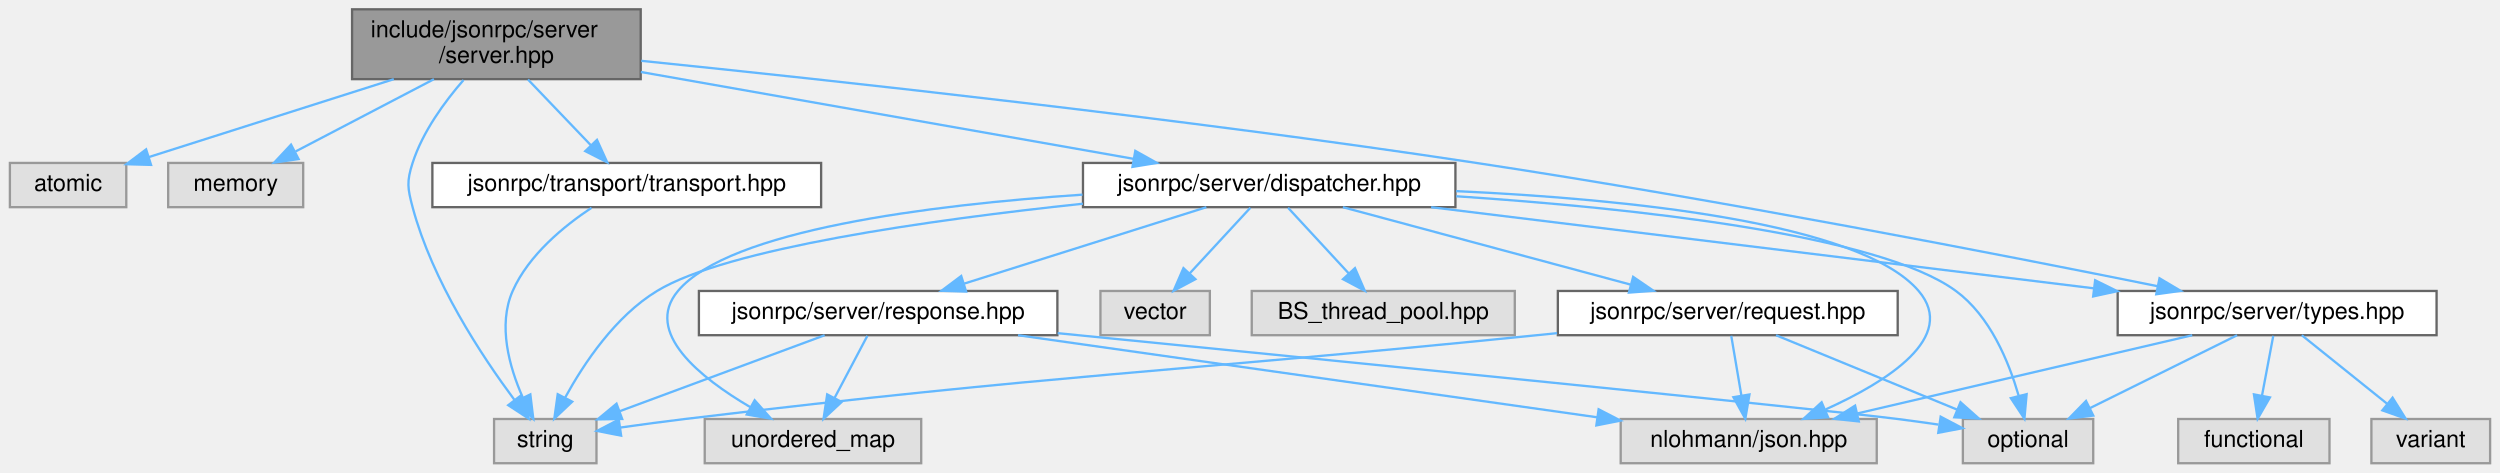
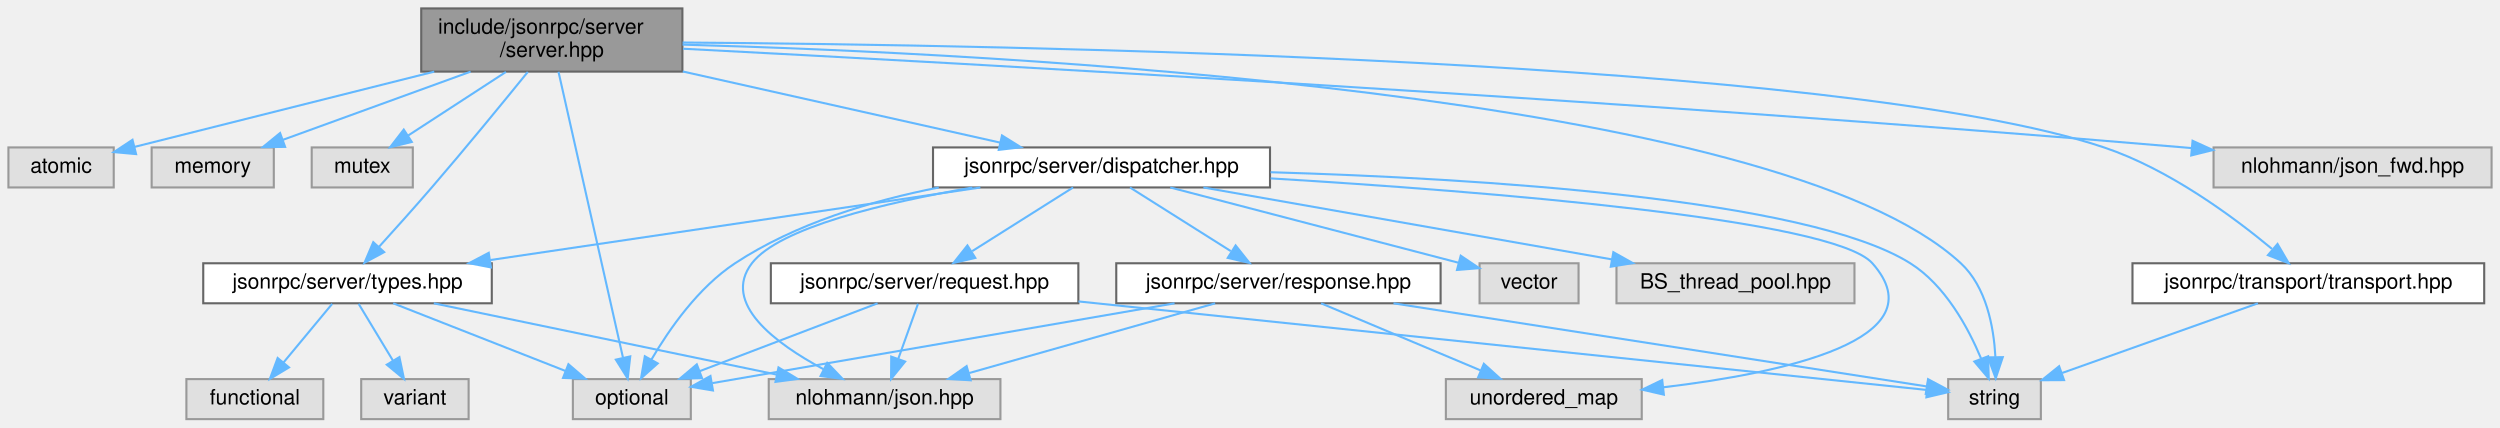
- <svg xmlns="http://www.w3.org/2000/svg" xmlns:xlink="http://www.w3.org/1999/xlink" width="1074pt" height="203pt" viewBox="0.00 0.00 1073.50 203.00">
+ <svg xmlns="http://www.w3.org/2000/svg" xmlns:xlink="http://www.w3.org/1999/xlink" width="1187pt" height="203pt" viewBox="0.00 0.00 1187.00 203.00">
  <g id="graph0" class="graph" transform="scale(1 1) rotate(0) translate(4 199)">
    <g id="Node000001" class="node">
      <g id="a_Node000001">
        <a xlink:title=" ">
-           <polygon fill="#999999" stroke="#666666" points="271,-195 147,-195 147,-165 271,-165 271,-195" />
-           <text text-anchor="start" x="155" y="-183" font-family="Helvetica,sans-Serif" font-size="10.00">include/jsonrpc/server</text>
-           <text text-anchor="middle" x="209" y="-172" font-family="Helvetica,sans-Serif" font-size="10.00">/server.hpp</text>
+           <polygon fill="#999999" stroke="#666666" points="320,-195 196,-195 196,-165 320,-165 320,-195" />
+           <text text-anchor="start" x="204" y="-183" font-family="Helvetica,sans-Serif" font-size="10.00">include/jsonrpc/server</text>
+           <text text-anchor="middle" x="258" y="-172" font-family="Helvetica,sans-Serif" font-size="10.00">/server.hpp</text>
        </a>
      </g>
    </g>
    <g id="Node000002" class="node">
      <g id="a_Node000002">
        <a xlink:title=" ">
          <polygon fill="#e0e0e0" stroke="#999999" points="50,-129 0,-129 0,-110 50,-110 50,-129" />
          <text text-anchor="middle" x="25" y="-117" font-family="Helvetica,sans-Serif" font-size="10.00">atomic</text>
        </a>
      </g>
    </g>
    <g id="edge1_Node000001_Node000002" class="edge">
      <g id="a_edge1_Node000001_Node000002">
        <a xlink:title=" ">
-           <path fill="none" stroke="#63b8ff" d="M164.93,-164.99C132.64,-154.72 89.43,-140.98 59.61,-131.5" />
-           <polygon fill="#63b8ff" stroke="#63b8ff" points="60.64,-128.16 50.05,-128.46 58.52,-134.83 60.64,-128.16" />
+           <path fill="none" stroke="#63b8ff" d="M202.19,-164.99C158.01,-153.9 97.68,-138.75 60.04,-129.3" />
+           <polygon fill="#63b8ff" stroke="#63b8ff" points="60.62,-125.83 50.06,-126.79 58.91,-132.62 60.62,-125.83" />
        </a>
      </g>
    </g>
    <g id="Node000003" class="node">
      <g id="a_Node000003">
        <a xlink:title=" ">
          <polygon fill="#e0e0e0" stroke="#999999" points="126,-129 68,-129 68,-110 126,-110 126,-129" />
          <text text-anchor="middle" x="97" y="-117" font-family="Helvetica,sans-Serif" font-size="10.00">memory</text>
        </a>
      </g>
    </g>
    <g id="edge2_Node000001_Node000003" class="edge">
      <g id="a_edge2_Node000001_Node000003">
        <a xlink:title=" ">
-           <path fill="none" stroke="#63b8ff" d="M182.17,-164.99C164.15,-155.58 140.54,-143.24 122.75,-133.95" />
-           <polygon fill="#63b8ff" stroke="#63b8ff" points="124.02,-130.67 113.54,-129.14 120.78,-136.87 124.02,-130.67" />
+           <path fill="none" stroke="#63b8ff" d="M219.44,-164.99C192.21,-155.1 156.12,-141.98 130.18,-132.56" />
+           <polygon fill="#63b8ff" stroke="#63b8ff" points="131.37,-129.26 120.78,-129.14 128.98,-135.84 131.37,-129.26" />
        </a>
      </g>
    </g>
    <g id="Node000004" class="node">
      <g id="a_Node000004">
        <a xlink:title=" ">
-           <polygon fill="#e0e0e0" stroke="#999999" points="252,-19 208,-19 208,0 252,0 252,-19" />
-           <text text-anchor="middle" x="230" y="-7" font-family="Helvetica,sans-Serif" font-size="10.00">string</text>
+           <polygon fill="#e0e0e0" stroke="#999999" points="192,-129 144,-129 144,-110 192,-110 192,-129" />
+           <text text-anchor="middle" x="168" y="-117" font-family="Helvetica,sans-Serif" font-size="10.00">mutex</text>
        </a>
      </g>
    </g>
    <g id="edge3_Node000001_Node000004" class="edge">
      <g id="a_edge3_Node000001_Node000004">
        <a xlink:title=" ">
-           <path fill="none" stroke="#63b8ff" d="M194.89,-164.63C186.77,-155.31 177.33,-142.44 173,-129 170.41,-120.96 170.83,-118.16 173,-110 181.45,-78.26 202.69,-46.1 216.72,-27.25" />
-           <polygon fill="#63b8ff" stroke="#63b8ff" points="219.64,-29.19 222.94,-19.12 214.08,-24.93 219.64,-29.19" />
+           <path fill="none" stroke="#63b8ff" d="M236.21,-164.84C222.13,-155.68 203.87,-143.82 189.79,-134.66" />
+           <polygon fill="#63b8ff" stroke="#63b8ff" points="191.51,-131.61 181.22,-129.09 187.7,-137.48 191.51,-131.61" />
        </a>
      </g>
    </g>
    <g id="Node000005" class="node">
      <g id="a_Node000005">
-         <a xlink:href="dispatcher_8hpp.html" target="_top" xlink:title=" ">
-           <polygon fill="white" stroke="#666666" points="621,-129 461,-129 461,-110 621,-110 621,-129" />
-           <text text-anchor="middle" x="541" y="-117" font-family="Helvetica,sans-Serif" font-size="10.00">jsonrpc/server/dispatcher.hpp</text>
+         <a xlink:title=" ">
+           <polygon fill="#e0e0e0" stroke="#999999" points="324,-19 268,-19 268,0 324,0 324,-19" />
+           <text text-anchor="middle" x="296" y="-7" font-family="Helvetica,sans-Serif" font-size="10.00">optional</text>
        </a>
      </g>
    </g>
    <g id="edge4_Node000001_Node000005" class="edge">
      <g id="a_edge4_Node000001_Node000005">
        <a xlink:title=" ">
-           <path fill="none" stroke="#63b8ff" d="M271.06,-168.07C331.73,-157.37 423.41,-141.22 482.75,-130.76" />
-           <polygon fill="#63b8ff" stroke="#63b8ff" points="483.47,-134.19 492.71,-129.01 482.26,-127.3 483.47,-134.19" />
+           <path fill="none" stroke="#63b8ff" d="M261.17,-164.92C268,-134.65 284.08,-63.35 291.77,-29.27" />
+           <polygon fill="#63b8ff" stroke="#63b8ff" points="295.24,-29.78 294.03,-19.25 288.41,-28.24 295.24,-29.78" />
+         </a>
+       </g>
+     </g>
+     <g id="Node000006" class="node">
+       <g id="a_Node000006">
+         <a xlink:title=" ">
+           <polygon fill="#e0e0e0" stroke="#999999" points="965,-19 921,-19 921,0 965,0 965,-19" />
+           <text text-anchor="middle" x="943" y="-7" font-family="Helvetica,sans-Serif" font-size="10.00">string</text>
+         </a>
+       </g>
+     </g>
+     <g id="edge5_Node000001_Node000006" class="edge">
+       <g id="a_edge5_Node000001_Node000006">
+         <a xlink:title=" ">
+           <path fill="none" stroke="#63b8ff" d="M320.07,-177.81C468.73,-173.68 839.31,-155.26 927,-74 939.11,-62.78 942.63,-43.86 943.41,-29.59" />
+           <polygon fill="#63b8ff" stroke="#63b8ff" points="946.91,-29.42 943.56,-19.37 939.91,-29.32 946.91,-29.42" />
+         </a>
+       </g>
+     </g>
+     <g id="Node000007" class="node">
+       <g id="a_Node000007">
+         <a xlink:title=" ">
+           <polygon fill="#e0e0e0" stroke="#999999" points="1179,-129 1047,-129 1047,-110 1179,-110 1179,-129" />
+           <text text-anchor="middle" x="1113" y="-117" font-family="Helvetica,sans-Serif" font-size="10.00">nlohmann/json_fwd.hpp</text>
+         </a>
+       </g>
+     </g>
+     <g id="edge6_Node000001_Node000007" class="edge">
+       <g id="a_edge6_Node000001_Node000007">
+         <a xlink:title=" ">
+           <path fill="none" stroke="#63b8ff" d="M320.35,-175.86C452.07,-169.02 768.35,-151.59 1033,-129 1034.11,-128.9 1035.24,-128.81 1036.36,-128.71" />
+           <polygon fill="#63b8ff" stroke="#63b8ff" points="1037.03,-132.16 1046.67,-127.76 1036.39,-125.19 1037.03,-132.16" />
+         </a>
+       </g>
+     </g>
+     <g id="Node000008" class="node">
+       <g id="a_Node000008">
+         <a xlink:href="dispatcher_8hpp.html" target="_top" xlink:title=" ">
+           <polygon fill="white" stroke="#666666" points="599,-129 439,-129 439,-110 599,-110 599,-129" />
+           <text text-anchor="middle" x="519" y="-117" font-family="Helvetica,sans-Serif" font-size="10.00">jsonrpc/server/dispatcher.hpp</text>
+         </a>
+       </g>
+     </g>
+     <g id="edge7_Node000001_Node000008" class="edge">
+       <g id="a_edge7_Node000001_Node000008">
+         <a xlink:title=" ">
+           <path fill="none" stroke="#63b8ff" d="M320.18,-165.06C366.39,-154.71 428.5,-140.78 470.93,-131.27" />
+           <polygon fill="#63b8ff" stroke="#63b8ff" points="471.75,-134.68 480.74,-129.08 470.22,-127.85 471.75,-134.68" />
+         </a>
+       </g>
+     </g>
+     <g id="Node000015" class="node">
+       <g id="a_Node000015">
+         <a xlink:href="types_8hpp.html" target="_top" xlink:title=" ">
+           <polygon fill="white" stroke="#666666" points="229.5,-74 92.5,-74 92.5,-55 229.5,-55 229.5,-74" />
+           <text text-anchor="middle" x="161" y="-62" font-family="Helvetica,sans-Serif" font-size="10.00">jsonrpc/server/types.hpp</text>
+         </a>
+       </g>
+     </g>
+     <g id="edge28_Node000001_Node000015" class="edge">
+       <g id="a_edge28_Node000001_Node000015">
+         <a xlink:title=" ">
+           <path fill="none" stroke="#63b8ff" d="M246.6,-164.85C235.21,-150.8 217.13,-128.71 201,-110 192.86,-100.56 183.56,-90.19 175.98,-81.84" />
+           <polygon fill="#63b8ff" stroke="#63b8ff" points="178.4,-79.3 169.08,-74.27 173.23,-84.02 178.4,-79.3" />
+         </a>
+       </g>
+     </g>
+     <g id="Node000018" class="node">
+       <g id="a_Node000018">
+         <a xlink:href="transport_8hpp.html" target="_top" xlink:title=" ">
+           <polygon fill="white" stroke="#666666" points="1175.5,-74 1008.5,-74 1008.5,-55 1175.5,-55 1175.5,-74" />
+           <text text-anchor="middle" x="1092" y="-62" font-family="Helvetica,sans-Serif" font-size="10.00">jsonrpc/transport/transport.hpp</text>
+         </a>
+       </g>
+     </g>
+     <g id="edge29_Node000001_Node000018" class="edge">
+       <g id="a_edge29_Node000001_Node000018">
+         <a xlink:title=" ">
+           <path fill="none" stroke="#63b8ff" d="M320.1,-178.81C474.2,-177.7 870.6,-170.73 995,-129 1025.83,-118.66 1056.38,-96.08 1074.73,-80.83" />
+           <polygon fill="#63b8ff" stroke="#63b8ff" points="1077.37,-83.17 1082.7,-74.01 1072.82,-77.85 1077.37,-83.17" />
+         </a>
+       </g>
+     </g>
+     <g id="edge8_Node000008_Node000005" class="edge">
+       <g id="a_edge8_Node000008_Node000005">
+         <a xlink:title=" ">
+           <path fill="none" stroke="#63b8ff" d="M441.73,-109.98C409.81,-103.72 373.65,-92.85 345,-74 327.61,-62.56 313.82,-42.82 305.36,-28.38" />
+           <polygon fill="#63b8ff" stroke="#63b8ff" points="308.28,-26.45 300.37,-19.4 302.16,-29.84 308.28,-26.45" />
+         </a>
+       </g>
+     </g>
+     <g id="edge9_Node000008_Node000006" class="edge">
+       <g id="a_edge9_Node000008_Node000006">
+         <a xlink:title=" ">
+           <path fill="none" stroke="#63b8ff" d="M599.28,-117.23C696.69,-114.33 854.02,-104.85 903,-74 919.5,-63.61 930.38,-43.66 936.57,-28.89" />
+           <polygon fill="#63b8ff" stroke="#63b8ff" points="939.95,-29.84 940.26,-19.25 933.42,-27.34 939.95,-29.84" />
+         </a>
+       </g>
+     </g>
+     <g id="Node000009" class="node">
+       <g id="a_Node000009">
+         <a xlink:title=" ">
+           <polygon fill="#e0e0e0" stroke="#999999" points="775.5,-19 682.5,-19 682.5,0 775.5,0 775.5,-19" />
+           <text text-anchor="middle" x="729" y="-7" font-family="Helvetica,sans-Serif" font-size="10.00">unordered_map</text>
+         </a>
+       </g>
+     </g>
+     <g id="edge10_Node000008_Node000009" class="edge">
+       <g id="a_edge10_Node000008_Node000009">
+         <a xlink:title=" ">
+           <path fill="none" stroke="#63b8ff" d="M599.29,-114.3C701.28,-108.14 866.38,-95.02 885,-74 917.1,-37.76 842.43,-21.84 785.67,-15.11" />
+           <polygon fill="#63b8ff" stroke="#63b8ff" points="786,-11.62 775.67,-13.99 785.22,-18.58 786,-11.62" />
+         </a>
+       </g>
+     </g>
+     <g id="Node000010" class="node">
+       <g id="a_Node000010">
+         <a xlink:title=" ">
+           <polygon fill="#e0e0e0" stroke="#999999" points="745.5,-74 698.5,-74 698.5,-55 745.5,-55 745.5,-74" />
+           <text text-anchor="middle" x="722" y="-62" font-family="Helvetica,sans-Serif" font-size="10.00">vector</text>
+         </a>
+       </g>
+     </g>
+     <g id="edge11_Node000008_Node000010" class="edge">
+       <g id="a_edge11_Node000008_Node000010">
+         <a xlink:title=" ">
+           <path fill="none" stroke="#63b8ff" d="M551.62,-109.98C589.11,-100.2 650.35,-84.21 688.3,-74.3" />
+           <polygon fill="#63b8ff" stroke="#63b8ff" points="689.55,-77.59 698.34,-71.68 687.78,-70.82 689.55,-77.59" />
+         </a>
+       </g>
+     </g>
+     <g id="Node000011" class="node">
+       <g id="a_Node000011">
+         <a xlink:title=" ">
+           <polygon fill="#e0e0e0" stroke="#999999" points="876.5,-74 763.5,-74 763.5,-55 876.5,-55 876.5,-74" />
+           <text text-anchor="middle" x="820" y="-62" font-family="Helvetica,sans-Serif" font-size="10.00">BS_thread_pool.hpp</text>
+         </a>
+       </g>
+     </g>
+     <g id="edge12_Node000008_Node000011" class="edge">
+       <g id="a_edge12_Node000008_Node000011">
+         <a xlink:title=" ">
+           <path fill="none" stroke="#63b8ff" d="M567.36,-109.98C620.19,-100.68 704.82,-85.78 761.39,-75.82" />
+           <polygon fill="#63b8ff" stroke="#63b8ff" points="762.02,-79.26 771.26,-74.08 760.8,-72.37 762.02,-79.26" />
+         </a>
+       </g>
+     </g>
+     <g id="Node000012" class="node">
+       <g id="a_Node000012">
+         <a xlink:title=" ">
+           <polygon fill="#e0e0e0" stroke="#999999" points="471,-19 361,-19 361,0 471,0 471,-19" />
+           <text text-anchor="middle" x="416" y="-7" font-family="Helvetica,sans-Serif" font-size="10.00">nlohmann/json.hpp</text>
+         </a>
+       </g>
+     </g>
+     <g id="edge13_Node000008_Node000012" class="edge">
+       <g id="a_edge13_Node000008_Node000012">
+         <a xlink:title=" ">
+           <path fill="none" stroke="#63b8ff" d="M457.67,-109.96C415.91,-102.74 365.94,-90.87 353,-74 338.46,-55.05 364.13,-35.95 386.95,-23.72" />
+           <polygon fill="#63b8ff" stroke="#63b8ff" points="388.77,-26.72 396.1,-19.07 385.6,-20.48 388.77,-26.72" />
        </a>
      </g>
    </g>
    <g id="Node000013" class="node">
      <g id="a_Node000013">
-         <a xlink:href="types_8hpp.html" target="_top" xlink:title=" ">
-           <polygon fill="white" stroke="#666666" points="1042.5,-74 905.5,-74 905.5,-55 1042.5,-55 1042.5,-74" />
-           <text text-anchor="middle" x="974" y="-62" font-family="Helvetica,sans-Serif" font-size="10.00">jsonrpc/server/types.hpp</text>
-         </a>
-       </g>
-     </g>
-     <g id="edge25_Node000001_Node000013" class="edge">
-       <g id="a_edge25_Node000001_Node000013">
-         <a xlink:title=" ">
-           <path fill="none" stroke="#63b8ff" d="M271.23,-172.87C353.53,-164.48 503.01,-148.24 630,-129 734.38,-113.19 855.61,-89.57 922.69,-76.04" />
-           <polygon fill="#63b8ff" stroke="#63b8ff" points="923.47,-79.45 932.58,-74.04 922.08,-72.59 923.47,-79.45" />
+         <a xlink:href="server_2request_8hpp.html" target="_top" xlink:title=" ">
+           <polygon fill="white" stroke="#666666" points="508,-74 362,-74 362,-55 508,-55 508,-74" />
+           <text text-anchor="middle" x="435" y="-62" font-family="Helvetica,sans-Serif" font-size="10.00">jsonrpc/server/request.hpp</text>
+         </a>
+       </g>
+     </g>
+     <g id="edge14_Node000008_Node000013" class="edge">
+       <g id="a_edge14_Node000008_Node000013">
+         <a xlink:title=" ">
+           <path fill="none" stroke="#63b8ff" d="M505.5,-109.98C492.6,-101.84 472.9,-89.41 457.6,-79.76" />
+           <polygon fill="#63b8ff" stroke="#63b8ff" points="459.07,-76.55 448.74,-74.17 455.33,-82.47 459.07,-76.55" />
+         </a>
+       </g>
+     </g>
+     <g id="Node000014" class="node">
+       <g id="a_Node000014">
+         <a xlink:href="response_8hpp.html" target="_top" xlink:title=" ">
+           <polygon fill="white" stroke="#666666" points="680,-74 526,-74 526,-55 680,-55 680,-74" />
+           <text text-anchor="middle" x="603" y="-62" font-family="Helvetica,sans-Serif" font-size="10.00">jsonrpc/server/response.hpp</text>
+         </a>
+       </g>
+     </g>
+     <g id="edge18_Node000008_Node000014" class="edge">
+       <g id="a_edge18_Node000008_Node000014">
+         <a xlink:title=" ">
+           <path fill="none" stroke="#63b8ff" d="M532.5,-109.98C545.4,-101.84 565.1,-89.41 580.4,-79.76" />
+           <polygon fill="#63b8ff" stroke="#63b8ff" points="582.67,-82.47 589.26,-74.17 578.93,-76.55 582.67,-82.47" />
+         </a>
+       </g>
+     </g>
+     <g id="edge23_Node000008_Node000015" class="edge">
+       <g id="a_edge23_Node000008_Node000015">
+         <a xlink:title=" ">
+           <path fill="none" stroke="#63b8ff" d="M461.48,-109.98C398.03,-100.59 296.02,-85.49 228.75,-75.53" />
+           <polygon fill="#63b8ff" stroke="#63b8ff" points="229.08,-72.04 218.67,-74.04 228.05,-78.96 229.08,-72.04" />
+         </a>
+       </g>
+     </g>
+     <g id="edge15_Node000013_Node000005" class="edge">
+       <g id="a_edge15_Node000013_Node000005">
+         <a xlink:title=" ">
+           <path fill="none" stroke="#63b8ff" d="M412.67,-54.98C389.8,-46.27 354.04,-32.63 328.14,-22.75" />
+           <polygon fill="#63b8ff" stroke="#63b8ff" points="329.33,-19.46 318.74,-19.17 326.84,-26 329.33,-19.46" />
+         </a>
+       </g>
+     </g>
+     <g id="edge16_Node000013_Node000006" class="edge">
+       <g id="a_edge16_Node000013_Node000006">
+         <a xlink:title=" ">
+           <path fill="none" stroke="#63b8ff" d="M508.05,-55.88C620.38,-44.16 830.92,-22.19 910.99,-13.84" />
+           <polygon fill="#63b8ff" stroke="#63b8ff" points="911.38,-17.32 920.96,-12.8 910.65,-10.36 911.38,-17.32" />
+         </a>
+       </g>
+     </g>
+     <g id="edge17_Node000013_Node000012" class="edge">
+       <g id="a_edge17_Node000013_Node000012">
+         <a xlink:title=" ">
+           <path fill="none" stroke="#63b8ff" d="M431.86,-54.75C429.32,-47.65 425.64,-37.4 422.47,-28.56" />
+           <polygon fill="#63b8ff" stroke="#63b8ff" points="425.75,-27.32 419.08,-19.09 419.16,-29.68 425.75,-27.32" />
+         </a>
+       </g>
+     </g>
+     <g id="edge19_Node000014_Node000005" class="edge">
+       <g id="a_edge19_Node000014_Node000005">
+         <a xlink:title=" ">
+           <path fill="none" stroke="#63b8ff" d="M553.68,-54.98C492.53,-44.43 389.63,-26.66 334.17,-17.09" />
+           <polygon fill="#63b8ff" stroke="#63b8ff" points="334.51,-13.6 324.06,-15.34 333.32,-20.49 334.51,-13.6" />
+         </a>
+       </g>
+     </g>
+     <g id="edge20_Node000014_Node000006" class="edge">
+       <g id="a_edge20_Node000014_Node000006">
+         <a xlink:title=" ">
+           <path fill="none" stroke="#63b8ff" d="M657.63,-54.98C729.2,-43.83 852.42,-24.62 910.68,-15.54" />
+           <polygon fill="#63b8ff" stroke="#63b8ff" points="911.44,-18.96 920.78,-13.96 910.36,-12.05 911.44,-18.96" />
+         </a>
+       </g>
+     </g>
+     <g id="edge21_Node000014_Node000009" class="edge">
+       <g id="a_edge21_Node000014_Node000009">
+         <a xlink:title=" ">
+           <path fill="none" stroke="#63b8ff" d="M623.24,-54.98C643.7,-46.38 675.53,-32.99 698.93,-23.15" />
+           <polygon fill="#63b8ff" stroke="#63b8ff" points="700.53,-26.27 708.39,-19.17 697.81,-19.82 700.53,-26.27" />
+         </a>
+       </g>
+     </g>
+     <g id="edge22_Node000014_Node000012" class="edge">
+       <g id="a_edge22_Node000014_Node000012">
+         <a xlink:title=" ">
+           <path fill="none" stroke="#63b8ff" d="M572.96,-54.98C541.29,-46.01 491.23,-31.82 456.19,-21.89" />
+           <polygon fill="#63b8ff" stroke="#63b8ff" points="456.86,-18.44 446.28,-19.08 454.95,-25.18 456.86,-18.44" />
+         </a>
+       </g>
+     </g>
+     <g id="edge25_Node000015_Node000005" class="edge">
+       <g id="a_edge25_Node000015_Node000005">
+         <a xlink:title=" ">
+           <path fill="none" stroke="#63b8ff" d="M182.69,-54.98C204.8,-46.3 239.32,-32.75 264.45,-22.88" />
+           <polygon fill="#63b8ff" stroke="#63b8ff" points="265.89,-26.08 273.92,-19.17 263.33,-19.57 265.89,-26.08" />
+         </a>
+       </g>
+     </g>
+     <g id="edge27_Node000015_Node000012" class="edge">
+       <g id="a_edge27_Node000015_Node000012">
+         <a xlink:title=" ">
+           <path fill="none" stroke="#63b8ff" d="M201.97,-54.98C246.26,-45.78 316.94,-31.09 364.85,-21.13" />
+           <polygon fill="#63b8ff" stroke="#63b8ff" points="365.63,-24.54 374.71,-19.08 364.21,-17.69 365.63,-24.54" />
        </a>
      </g>
    </g>
    <g id="Node000016" class="node">
      <g id="a_Node000016">
-         <a xlink:href="transport_8hpp.html" target="_top" xlink:title=" ">
-           <polygon fill="white" stroke="#666666" points="348.5,-129 181.5,-129 181.5,-110 348.5,-110 348.5,-129" />
-           <text text-anchor="middle" x="265" y="-117" font-family="Helvetica,sans-Serif" font-size="10.00">jsonrpc/transport/transport.hpp</text>
-         </a>
-       </g>
-     </g>
-     <g id="edge26_Node000001_Node000016" class="edge">
-       <g id="a_edge26_Node000001_Node000016">
-         <a xlink:title=" ">
-           <path fill="none" stroke="#63b8ff" d="M222.56,-164.84C230.68,-156.35 241.05,-145.52 249.5,-136.69" />
-           <polygon fill="#63b8ff" stroke="#63b8ff" points="252.22,-138.91 256.61,-129.27 247.17,-134.07 252.22,-138.91" />
-         </a>
-       </g>
-     </g>
-     <g id="edge6_Node000005_Node000004" class="edge">
-       <g id="a_edge6_Node000005_Node000004">
-         <a xlink:title=" ">
-           <path fill="none" stroke="#63b8ff" d="M460.95,-111.48C395.16,-104.53 308.09,-92.26 278,-74 260.15,-63.16 246.64,-42.99 238.58,-28.28" />
-           <polygon fill="#63b8ff" stroke="#63b8ff" points="241.57,-26.44 233.88,-19.16 235.34,-29.65 241.57,-26.44" />
-         </a>
-       </g>
-     </g>
-     <g id="Node000006" class="node">
-       <g id="a_Node000006">
-         <a xlink:title=" ">
-           <polygon fill="#e0e0e0" stroke="#999999" points="895,-19 839,-19 839,0 895,0 895,-19" />
-           <text text-anchor="middle" x="867" y="-7" font-family="Helvetica,sans-Serif" font-size="10.00">optional</text>
-         </a>
-       </g>
-     </g>
-     <g id="edge5_Node000005_Node000006" class="edge">
-       <g id="a_edge5_Node000005_Node000006">
-         <a xlink:title=" ">
-           <path fill="none" stroke="#63b8ff" d="M621.31,-114.69C696.71,-109.67 802.75,-98.4 836,-74 850.66,-63.24 858.73,-43.65 862.94,-29.07" />
-           <polygon fill="#63b8ff" stroke="#63b8ff" points="866.39,-29.67 865.44,-19.12 859.61,-27.96 866.39,-29.67" />
-         </a>
-       </g>
-     </g>
-     <g id="Node000007" class="node">
-       <g id="a_Node000007">
-         <a xlink:title=" ">
-           <polygon fill="#e0e0e0" stroke="#999999" points="391.5,-19 298.5,-19 298.5,0 391.5,0 391.5,-19" />
-           <text text-anchor="middle" x="345" y="-7" font-family="Helvetica,sans-Serif" font-size="10.00">unordered_map</text>
-         </a>
-       </g>
-     </g>
-     <g id="edge7_Node000005_Node000007" class="edge">
-       <g id="a_edge7_Node000005_Node000007">
-         <a xlink:title=" ">
-           <path fill="none" stroke="#63b8ff" d="M460.78,-115.38C394.89,-110.93 308.96,-100.14 287,-74 272.13,-56.29 296.48,-36.77 318.04,-24.11" />
-           <polygon fill="#63b8ff" stroke="#63b8ff" points="319.95,-27.05 326.98,-19.13 316.54,-20.93 319.95,-27.05" />
-         </a>
-       </g>
-     </g>
-     <g id="Node000008" class="node">
-       <g id="a_Node000008">
-         <a xlink:title=" ">
-           <polygon fill="#e0e0e0" stroke="#999999" points="515.5,-74 468.5,-74 468.5,-55 515.5,-55 515.5,-74" />
-           <text text-anchor="middle" x="492" y="-62" font-family="Helvetica,sans-Serif" font-size="10.00">vector</text>
-         </a>
-       </g>
-     </g>
-     <g id="edge8_Node000005_Node000008" class="edge">
-       <g id="a_edge8_Node000005_Node000008">
-         <a xlink:title=" ">
-           <path fill="none" stroke="#63b8ff" d="M532.91,-109.75C525.84,-102.11 515.41,-90.82 506.85,-81.56" />
-           <polygon fill="#63b8ff" stroke="#63b8ff" points="509.3,-79.06 499.94,-74.09 504.16,-83.81 509.3,-79.06" />
-         </a>
-       </g>
-     </g>
-     <g id="Node000009" class="node">
-       <g id="a_Node000009">
-         <a xlink:title=" ">
-           <polygon fill="#e0e0e0" stroke="#999999" points="646.5,-74 533.5,-74 533.5,-55 646.5,-55 646.5,-74" />
-           <text text-anchor="middle" x="590" y="-62" font-family="Helvetica,sans-Serif" font-size="10.00">BS_thread_pool.hpp</text>
-         </a>
-       </g>
-     </g>
-     <g id="edge9_Node000005_Node000009" class="edge">
-       <g id="a_edge9_Node000005_Node000009">
-         <a xlink:title=" ">
-           <path fill="none" stroke="#63b8ff" d="M549.09,-109.75C556.16,-102.11 566.59,-90.82 575.15,-81.56" />
-           <polygon fill="#63b8ff" stroke="#63b8ff" points="577.84,-83.81 582.06,-74.09 572.7,-79.06 577.84,-83.81" />
-         </a>
-       </g>
-     </g>
-     <g id="Node000010" class="node">
-       <g id="a_Node000010">
-         <a xlink:title=" ">
-           <polygon fill="#e0e0e0" stroke="#999999" points="802,-19 692,-19 692,0 802,0 802,-19" />
-           <text text-anchor="middle" x="747" y="-7" font-family="Helvetica,sans-Serif" font-size="10.00">nlohmann/json.hpp</text>
-         </a>
-       </g>
-     </g>
-     <g id="edge10_Node000005_Node000010" class="edge">
-       <g id="a_edge10_Node000005_Node000010">
-         <a xlink:title=" ">
-           <path fill="none" stroke="#63b8ff" d="M621.3,-116.89C694.47,-113.52 794.85,-103.48 820,-74 836.89,-54.2 806.58,-35.1 780.03,-23.11" />
-           <polygon fill="#63b8ff" stroke="#63b8ff" points="781.08,-19.75 770.51,-19.03 778.32,-26.19 781.08,-19.75" />
-         </a>
-       </g>
-     </g>
-     <g id="Node000011" class="node">
-       <g id="a_Node000011">
-         <a xlink:href="server_2request_8hpp.html" target="_top" xlink:title=" ">
-           <polygon fill="white" stroke="#666666" points="811,-74 665,-74 665,-55 811,-55 811,-74" />
-           <text text-anchor="middle" x="738" y="-62" font-family="Helvetica,sans-Serif" font-size="10.00">jsonrpc/server/request.hpp</text>
-         </a>
-       </g>
-     </g>
-     <g id="edge11_Node000005_Node000011" class="edge">
-       <g id="a_edge11_Node000005_Node000011">
-         <a xlink:title=" ">
-           <path fill="none" stroke="#63b8ff" d="M572.65,-109.98C606.16,-100.97 659.2,-86.7 696.14,-76.76" />
-           <polygon fill="#63b8ff" stroke="#63b8ff" points="697.35,-80.06 706.1,-74.08 695.53,-73.3 697.35,-80.06" />
-         </a>
-       </g>
-     </g>
-     <g id="Node000012" class="node">
-       <g id="a_Node000012">
-         <a xlink:href="response_8hpp.html" target="_top" xlink:title=" ">
-           <polygon fill="white" stroke="#666666" points="450,-74 296,-74 296,-55 450,-55 450,-74" />
-           <text text-anchor="middle" x="373" y="-62" font-family="Helvetica,sans-Serif" font-size="10.00">jsonrpc/server/response.hpp</text>
-         </a>
-       </g>
-     </g>
-     <g id="edge15_Node000005_Node000012" class="edge">
-       <g id="a_edge15_Node000005_Node000012">
-         <a xlink:title=" ">
-           <path fill="none" stroke="#63b8ff" d="M514.01,-109.98C485.8,-101.09 441.36,-87.07 409.92,-77.15" />
-           <polygon fill="#63b8ff" stroke="#63b8ff" points="410.79,-73.75 400.2,-74.08 408.69,-80.43 410.79,-73.75" />
-         </a>
-       </g>
-     </g>
-     <g id="edge20_Node000005_Node000013" class="edge">
-       <g id="a_edge20_Node000005_Node000013">
-         <a xlink:title=" ">
-           <path fill="none" stroke="#63b8ff" d="M610.57,-109.98C688.29,-100.47 813.83,-85.1 895.14,-75.15" />
-           <polygon fill="#63b8ff" stroke="#63b8ff" points="895.82,-78.6 905.32,-73.91 894.97,-71.65 895.82,-78.6" />
-         </a>
-       </g>
-     </g>
-     <g id="edge13_Node000011_Node000004" class="edge">
-       <g id="a_edge13_Node000011_Node000004">
-         <a xlink:title=" ">
-           <path fill="none" stroke="#63b8ff" d="M664.68,-55.88C661.75,-55.58 658.85,-55.29 656,-55 493.38,-38.57 452.29,-38.47 290,-19 280.99,-17.92 271.24,-16.6 262.27,-15.33" />
-           <polygon fill="#63b8ff" stroke="#63b8ff" points="262.59,-11.84 252.2,-13.87 261.59,-18.77 262.59,-11.84" />
-         </a>
-       </g>
-     </g>
-     <g id="edge12_Node000011_Node000006" class="edge">
-       <g id="a_edge12_Node000011_Node000006">
-         <a xlink:title=" ">
-           <path fill="none" stroke="#63b8ff" d="M758.73,-54.98C779.76,-46.34 812.55,-32.87 836.54,-23.02" />
-           <polygon fill="#63b8ff" stroke="#63b8ff" points="837.98,-26.21 845.9,-19.17 835.32,-19.73 837.98,-26.21" />
-         </a>
-       </g>
-     </g>
-     <g id="edge14_Node000011_Node000010" class="edge">
-       <g id="a_edge14_Node000011_Node000010">
-         <a xlink:title=" ">
-           <path fill="none" stroke="#63b8ff" d="M739.49,-54.75C740.67,-47.8 742.36,-37.85 743.84,-29.13" />
-           <polygon fill="#63b8ff" stroke="#63b8ff" points="747.32,-29.53 745.54,-19.09 740.42,-28.36 747.32,-29.53" />
-         </a>
-       </g>
-     </g>
-     <g id="edge17_Node000012_Node000004" class="edge">
-       <g id="a_edge17_Node000012_Node000004">
-         <a xlink:title=" ">
-           <path fill="none" stroke="#63b8ff" d="M350.02,-54.98C326.22,-46.16 288.84,-32.31 262.11,-22.4" />
-           <polygon fill="#63b8ff" stroke="#63b8ff" points="263.04,-19.01 252.45,-18.82 260.61,-25.58 263.04,-19.01" />
-         </a>
-       </g>
-     </g>
-     <g id="edge16_Node000012_Node000006" class="edge">
-       <g id="a_edge16_Node000012_Node000006">
-         <a xlink:title=" ">
-           <path fill="none" stroke="#63b8ff" d="M450.12,-55.87C566.25,-44.36 776.21,-23.4 811,-19 816.67,-18.28 822.65,-17.45 828.51,-16.6" />
-           <polygon fill="#63b8ff" stroke="#63b8ff" points="829.46,-19.99 838.84,-15.05 828.43,-13.07 829.46,-19.99" />
-         </a>
-       </g>
-     </g>
-     <g id="edge18_Node000012_Node000007" class="edge">
-       <g id="a_edge18_Node000012_Node000007">
-         <a xlink:title=" ">
-           <path fill="none" stroke="#63b8ff" d="M368.38,-54.75C364.54,-47.49 358.98,-36.95 354.24,-27.98" />
-           <polygon fill="#63b8ff" stroke="#63b8ff" points="357.3,-26.3 349.54,-19.09 351.11,-29.57 357.3,-26.3" />
-         </a>
-       </g>
-     </g>
-     <g id="edge19_Node000012_Node000010" class="edge">
-       <g id="a_edge19_Node000012_Node000010">
-         <a xlink:title=" ">
-           <path fill="none" stroke="#63b8ff" d="M433.09,-54.98C501.18,-45.33 611.79,-29.66 681.89,-19.73" />
-           <polygon fill="#63b8ff" stroke="#63b8ff" points="682.52,-23.17 691.93,-18.3 681.54,-16.24 682.52,-23.17" />
-         </a>
-       </g>
-     </g>
-     <g id="edge22_Node000013_Node000006" class="edge">
-       <g id="a_edge22_Node000013_Node000006">
-         <a xlink:title=" ">
-           <path fill="none" stroke="#63b8ff" d="M956.81,-54.98C939.75,-46.54 913.37,-33.47 893.6,-23.68" />
-           <polygon fill="#63b8ff" stroke="#63b8ff" points="895.02,-20.47 884.5,-19.17 891.91,-26.75 895.02,-20.47" />
-         </a>
-       </g>
-     </g>
-     <g id="edge24_Node000013_Node000010" class="edge">
-       <g id="a_edge24_Node000013_Node000010">
-         <a xlink:title=" ">
-           <path fill="none" stroke="#63b8ff" d="M937.53,-54.98C898.43,-45.86 836.23,-31.33 793.61,-21.38" />
-           <polygon fill="#63b8ff" stroke="#63b8ff" points="794.29,-17.95 783.76,-19.08 792.7,-24.76 794.29,-17.95" />
-         </a>
-       </g>
-     </g>
-     <g id="Node000014" class="node">
-       <g id="a_Node000014">
-         <a xlink:title=" ">
-           <polygon fill="#e0e0e0" stroke="#999999" points="996.5,-19 931.5,-19 931.5,0 996.5,0 996.5,-19" />
-           <text text-anchor="middle" x="964" y="-7" font-family="Helvetica,sans-Serif" font-size="10.00">functional</text>
-         </a>
-       </g>
-     </g>
-     <g id="edge21_Node000013_Node000014" class="edge">
-       <g id="a_edge21_Node000013_Node000014">
-         <a xlink:title=" ">
-           <path fill="none" stroke="#63b8ff" d="M972.35,-54.75C971.04,-47.8 969.16,-37.85 967.52,-29.13" />
-           <polygon fill="#63b8ff" stroke="#63b8ff" points="970.91,-28.27 965.62,-19.09 964.04,-29.56 970.91,-28.27" />
-         </a>
-       </g>
-     </g>
-     <g id="Node000015" class="node">
-       <g id="a_Node000015">
-         <a xlink:title=" ">
-           <polygon fill="#e0e0e0" stroke="#999999" points="1065.5,-19 1014.5,-19 1014.5,0 1065.5,0 1065.5,-19" />
-           <text text-anchor="middle" x="1040" y="-7" font-family="Helvetica,sans-Serif" font-size="10.00">variant</text>
-         </a>
-       </g>
-     </g>
-     <g id="edge23_Node000013_Node000015" class="edge">
-       <g id="a_edge23_Node000013_Node000015">
-         <a xlink:title=" ">
-           <path fill="none" stroke="#63b8ff" d="M984.6,-54.98C994.46,-47.07 1009.35,-35.11 1021.22,-25.58" />
-           <polygon fill="#63b8ff" stroke="#63b8ff" points="1023.6,-28.16 1029.2,-19.17 1019.21,-22.7 1023.6,-28.16" />
-         </a>
-       </g>
-     </g>
-     <g id="edge27_Node000016_Node000004" class="edge">
-       <g id="a_edge27_Node000016_Node000004">
-         <a xlink:title=" ">
-           <path fill="none" stroke="#63b8ff" d="M249.87,-109.73C238.19,-101.99 222.88,-89.55 216,-74 209.51,-59.34 214.53,-41.4 220.29,-28.33" />
-           <polygon fill="#63b8ff" stroke="#63b8ff" points="223.58,-29.57 224.86,-19.05 217.3,-26.48 223.58,-29.57" />
+         <a xlink:title=" ">
+           <polygon fill="#e0e0e0" stroke="#999999" points="149.5,-19 84.5,-19 84.5,0 149.5,0 149.5,-19" />
+           <text text-anchor="middle" x="117" y="-7" font-family="Helvetica,sans-Serif" font-size="10.00">functional</text>
+         </a>
+       </g>
+     </g>
+     <g id="edge24_Node000015_Node000016" class="edge">
+       <g id="a_edge24_Node000015_Node000016">
+         <a xlink:title=" ">
+           <path fill="none" stroke="#63b8ff" d="M153.73,-54.75C147.46,-47.18 138.21,-36.05 130.57,-26.84" />
+           <polygon fill="#63b8ff" stroke="#63b8ff" points="133.21,-24.55 124.13,-19.09 127.83,-29.02 133.21,-24.55" />
+         </a>
+       </g>
+     </g>
+     <g id="Node000017" class="node">
+       <g id="a_Node000017">
+         <a xlink:title=" ">
+           <polygon fill="#e0e0e0" stroke="#999999" points="218.5,-19 167.5,-19 167.5,0 218.5,0 218.5,-19" />
+           <text text-anchor="middle" x="193" y="-7" font-family="Helvetica,sans-Serif" font-size="10.00">variant</text>
+         </a>
+       </g>
+     </g>
+     <g id="edge26_Node000015_Node000017" class="edge">
+       <g id="a_edge26_Node000015_Node000017">
+         <a xlink:title=" ">
+           <path fill="none" stroke="#63b8ff" d="M166.28,-54.75C170.71,-47.42 177.16,-36.73 182.62,-27.7" />
+           <polygon fill="#63b8ff" stroke="#63b8ff" points="185.64,-29.46 187.81,-19.09 179.65,-25.84 185.64,-29.46" />
+         </a>
+       </g>
+     </g>
+     <g id="edge30_Node000018_Node000006" class="edge">
+       <g id="a_edge30_Node000018_Node000006">
+         <a xlink:title=" ">
+           <path fill="none" stroke="#63b8ff" d="M1068.06,-54.98C1042.86,-46.02 1003.04,-31.86 975.12,-21.92" />
+           <polygon fill="#63b8ff" stroke="#63b8ff" points="976.01,-18.53 965.42,-18.47 973.67,-25.12 976.01,-18.53" />
        </a>
      </g>
    </g>
  </g>
</svg>
